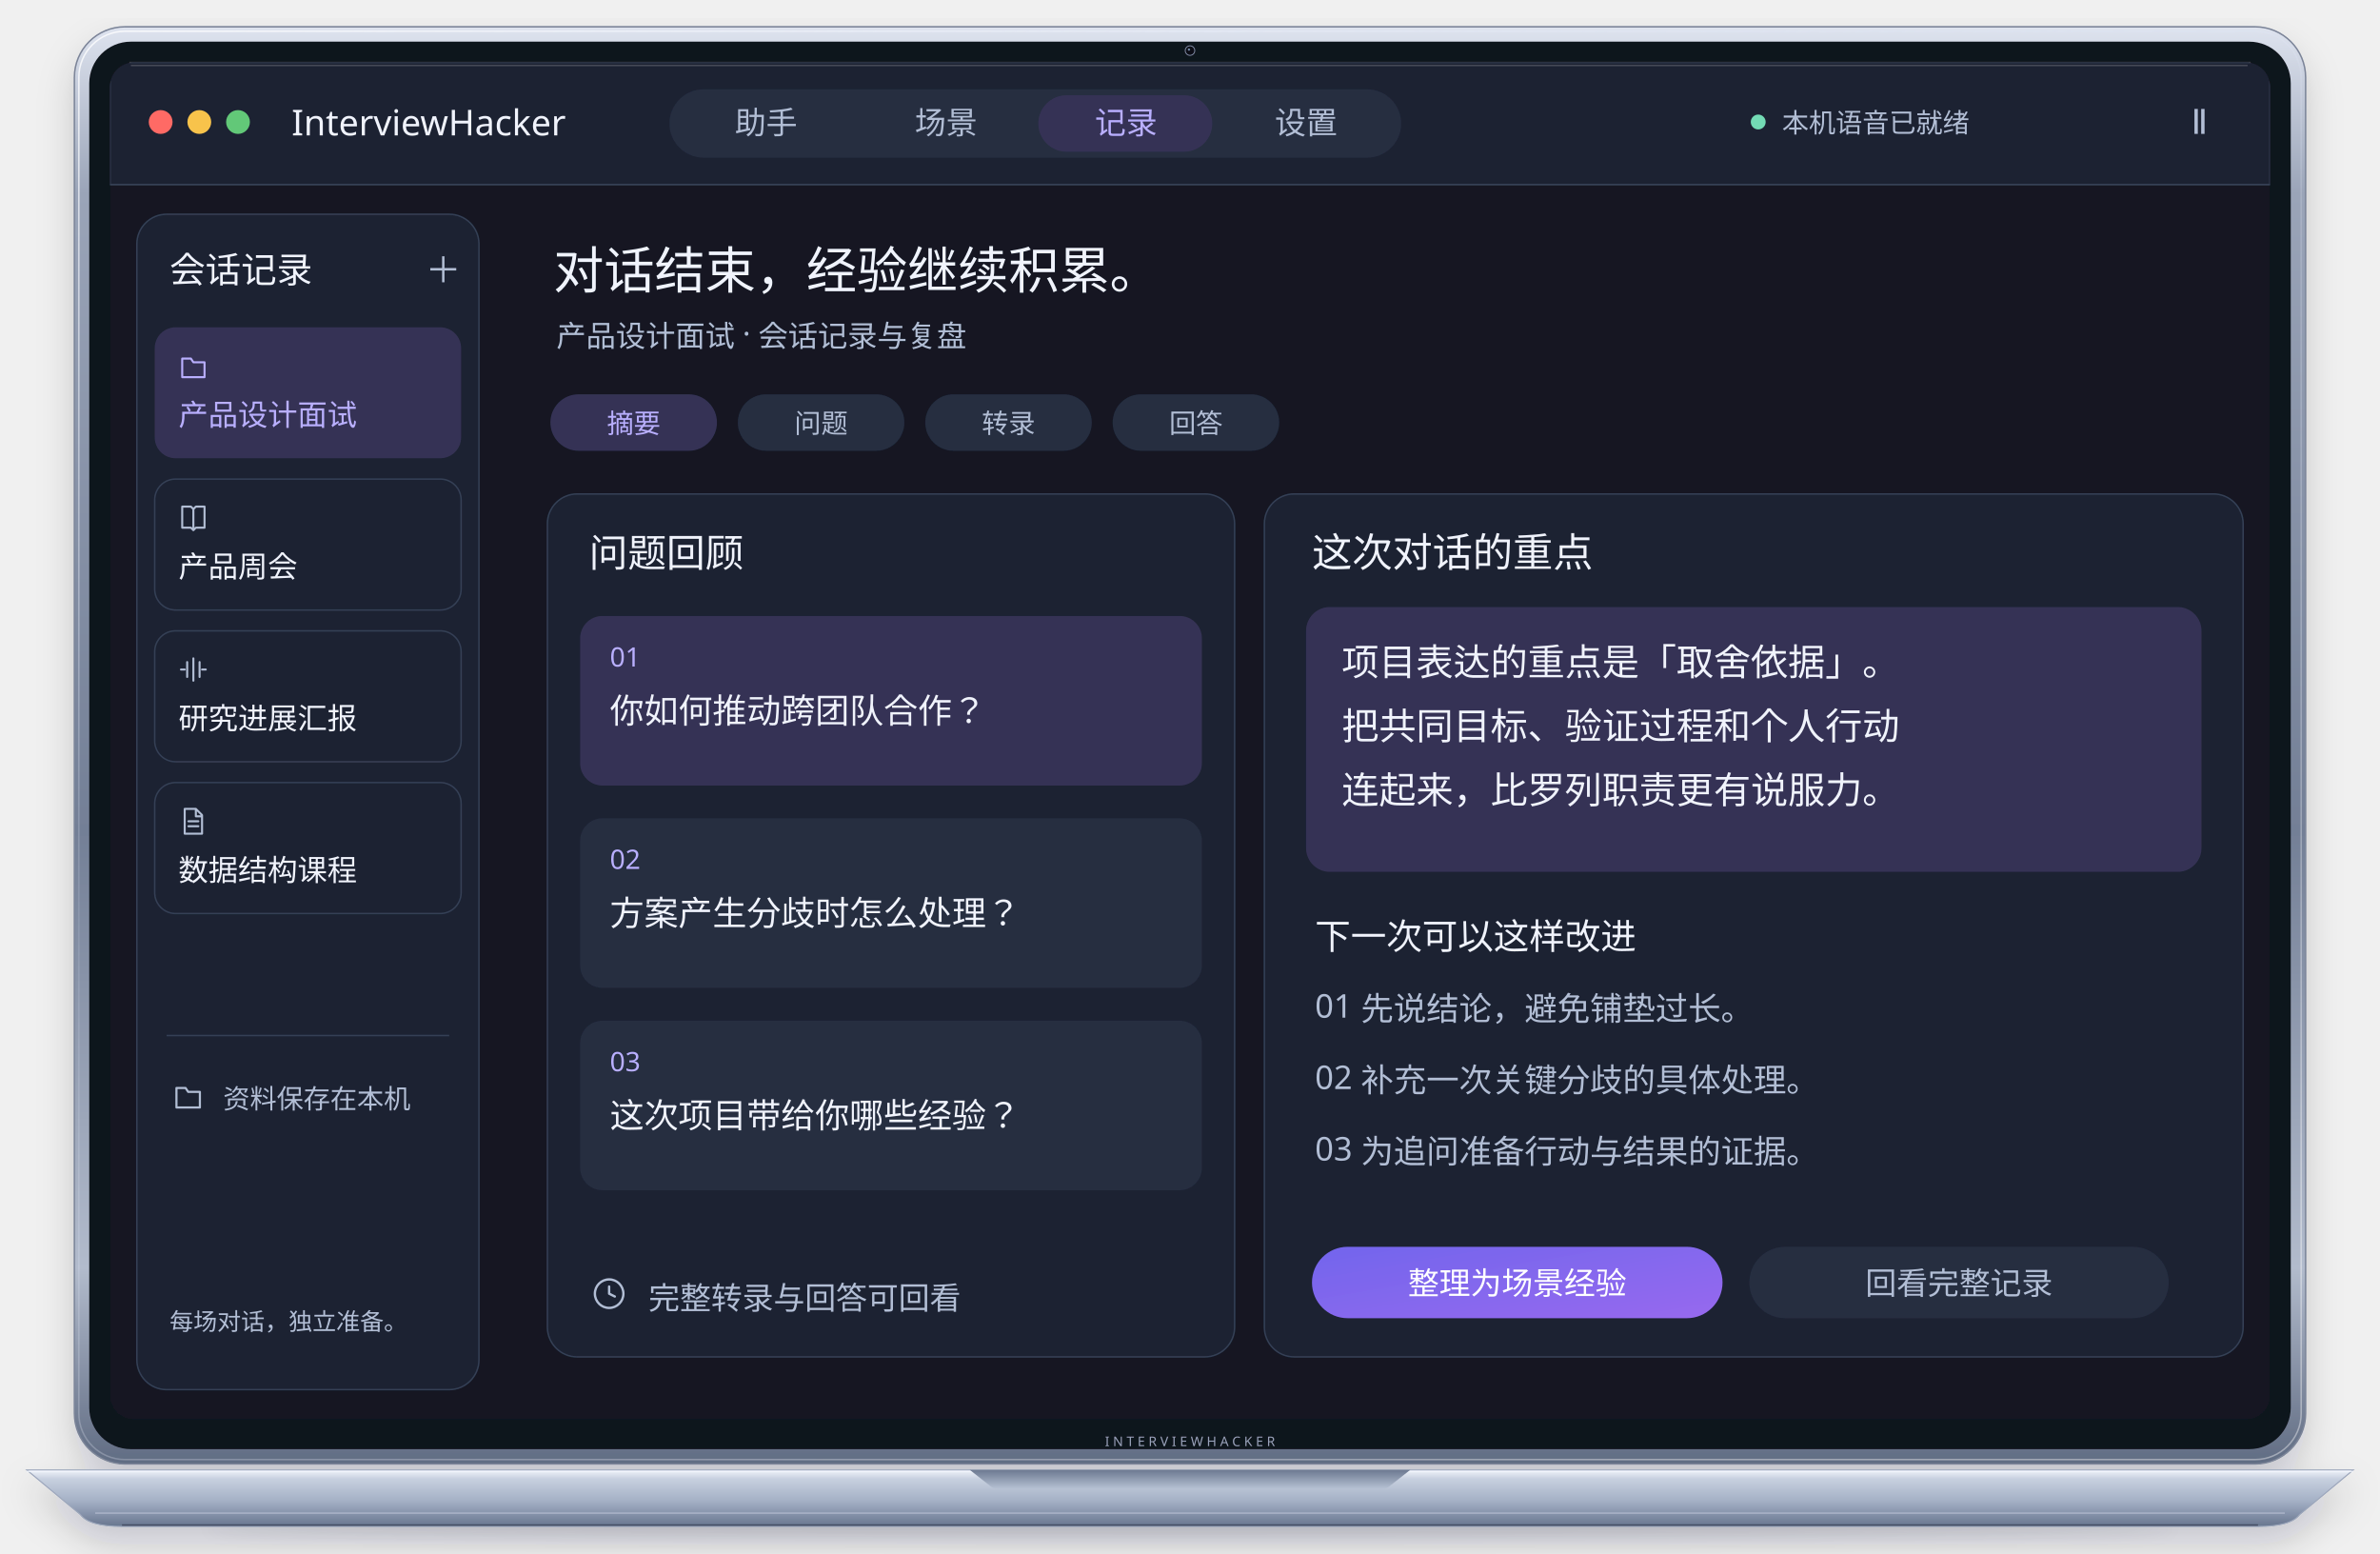
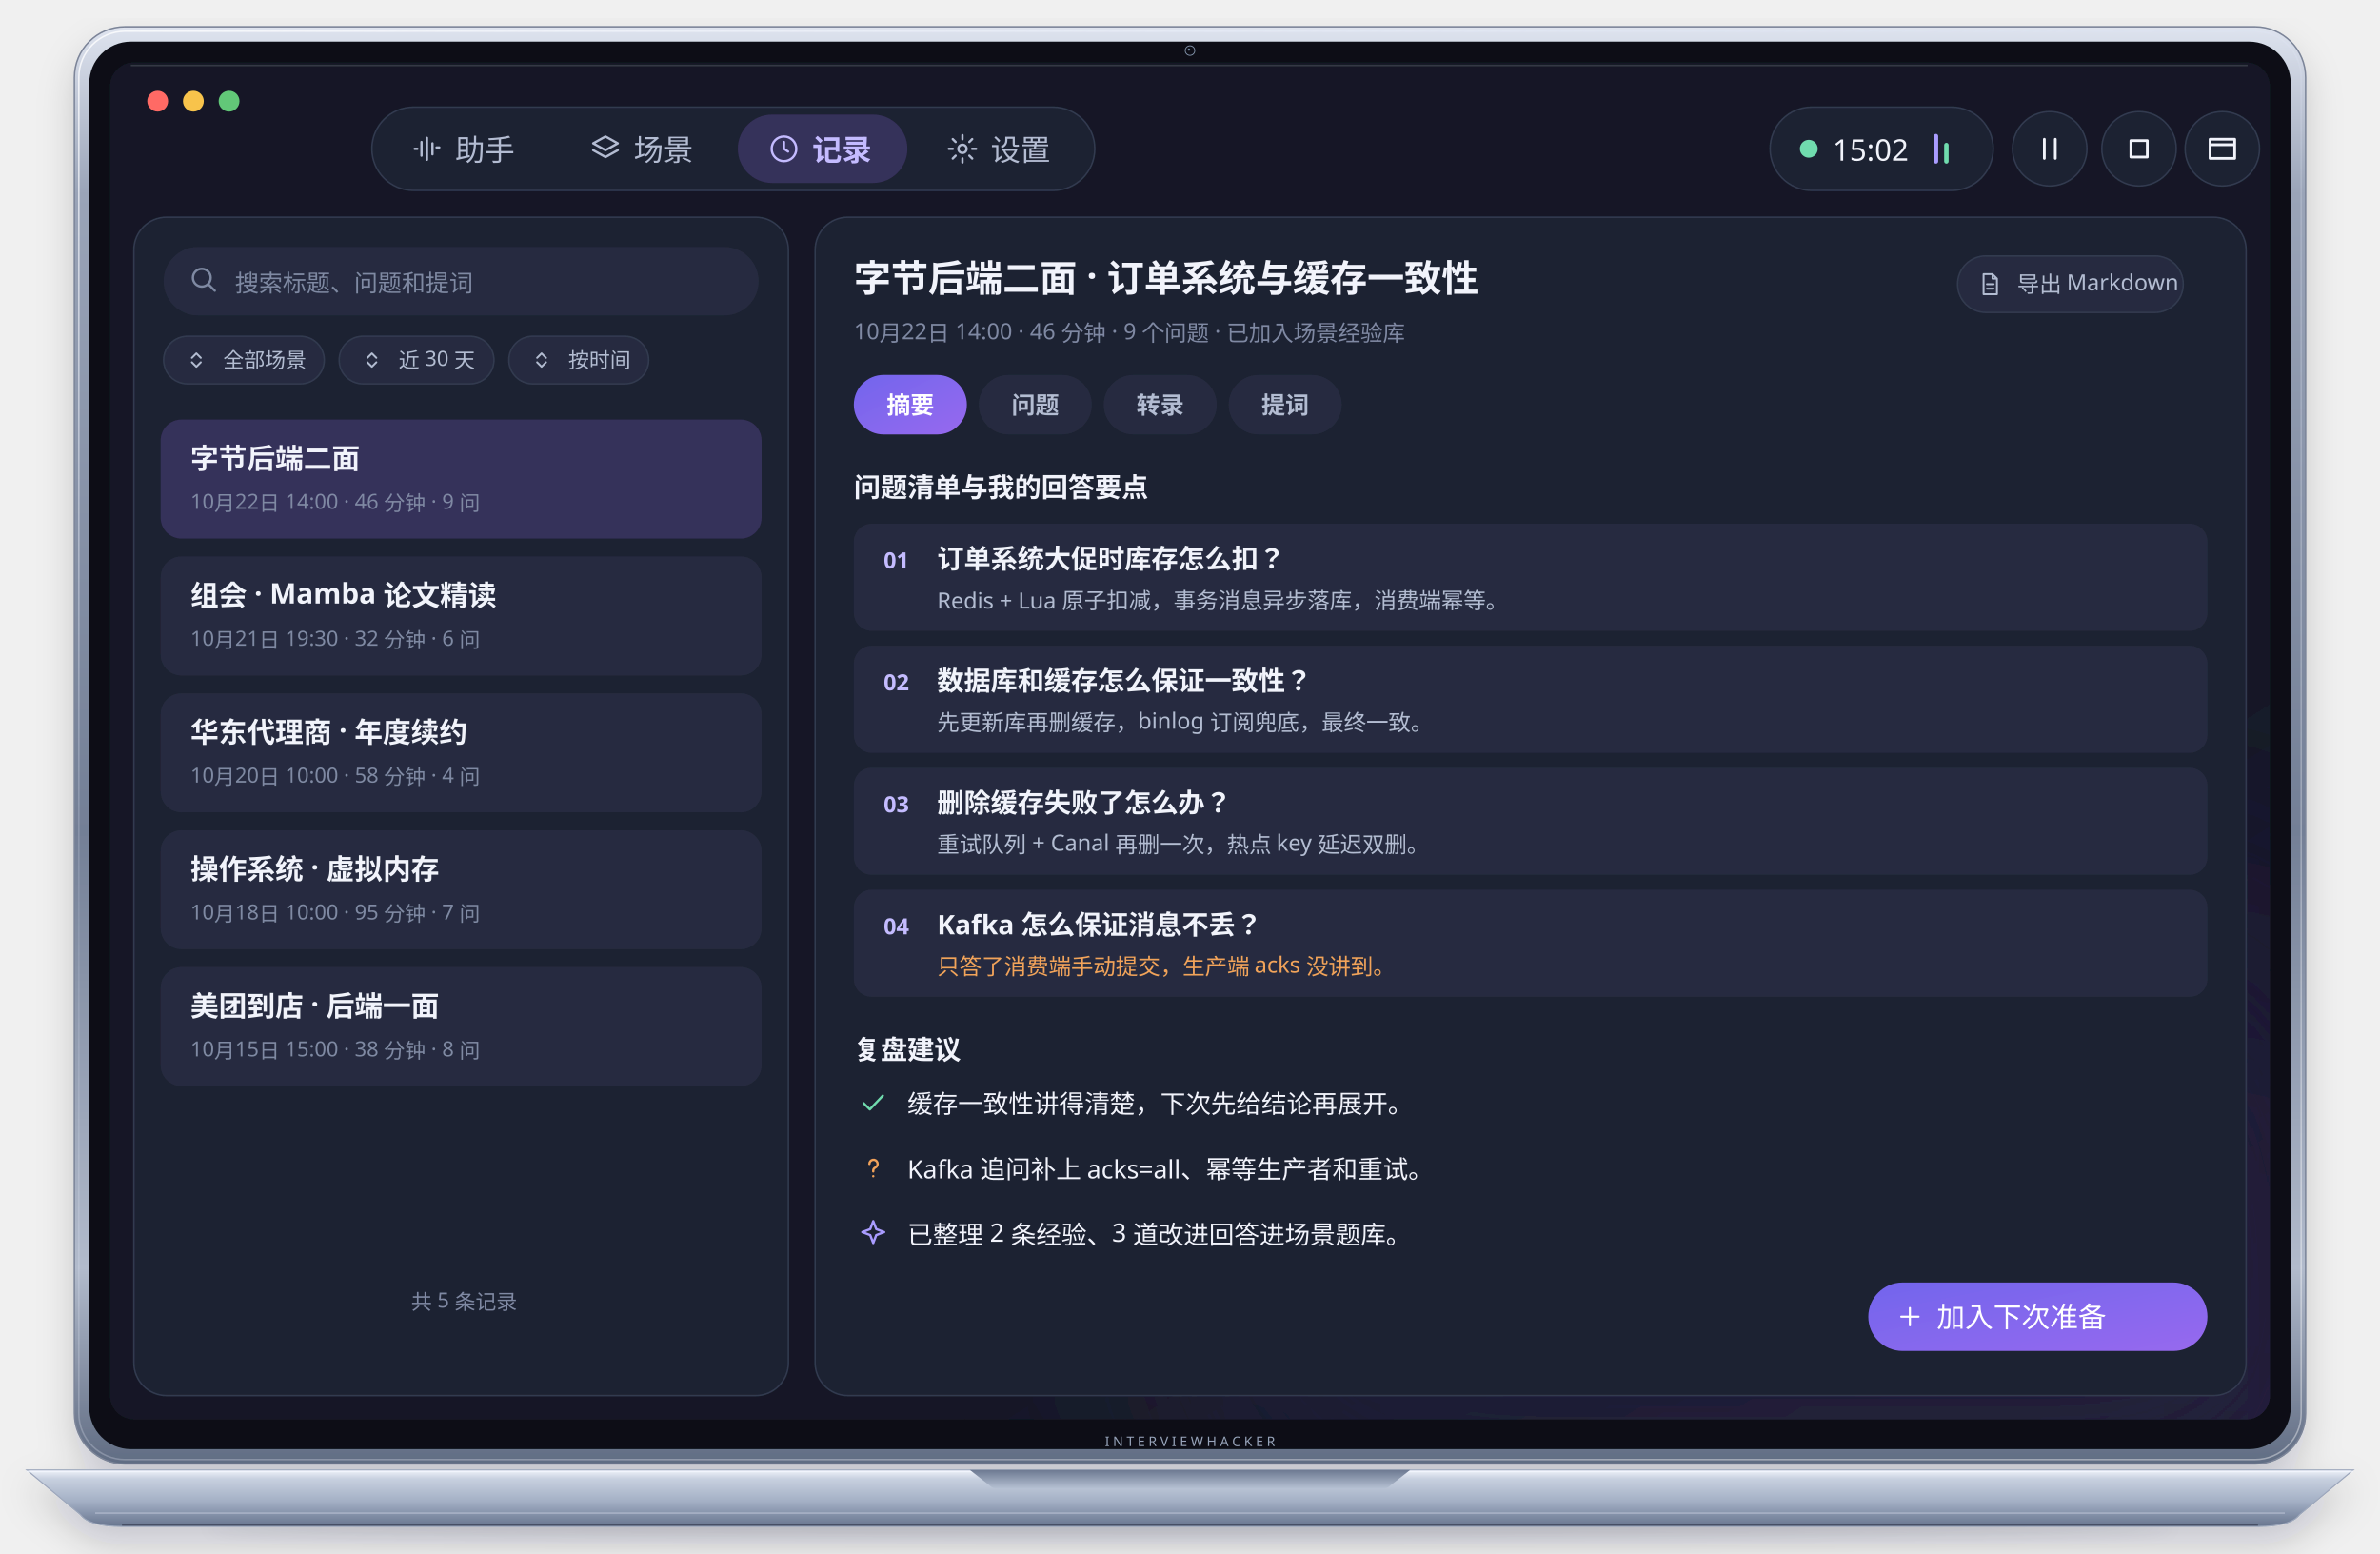
<svg xmlns="http://www.w3.org/2000/svg" width="1600" height="1044" viewBox="0 0 1600 1044" fill="none">
  <defs>
    <linearGradient id="accent" x1="0" y1="0" x2="1" y2="1">
      <stop stop-color="#7265ed" />
      <stop offset="1" stop-color="#9769ee" />
+     </linearGradient>
+     <linearGradient id="canvas" x1="0" y1="0" x2="1" y2="1">
+       <stop stop-color="#151926" />
+       <stop offset=".7" stop-color="#151926" />
+       <stop offset="1" stop-color="#221d3a" />
+     </linearGradient>
+     <linearGradient id="room" x1="0" y1="0" x2="1" y2="1">
+       <stop stop-color="#3a4258" />
+       <stop offset="1" stop-color="#1f2434" />
    </linearGradient>
    <linearGradient id="metal" x1="0" y1="0" x2="0" y2="1">
      <stop stop-color="#e1e6f1" />
      <stop offset=".12" stop-color="#9aa4b8" />
      <stop offset=".56" stop-color="#737f96" />
      <stop offset=".86" stop-color="#b2bbcc" />
      <stop offset="1" stop-color="#5d6980" />
    </linearGradient>
    <linearGradient id="rim-light" x1="0" y1="0" x2=".7" y2="1">
      <stop stop-color="#fff" stop-opacity=".8" />
      <stop offset=".42" stop-color="#e0e8fb" stop-opacity=".14" />
      <stop offset="1" stop-color="#fff" stop-opacity=".4" />
    </linearGradient>
    <linearGradient id="base" x1="0" y1="0" x2="0" y2="1">
      <stop stop-color="#f0f3fa" />
      <stop offset=".16" stop-color="#c7d0df" />
      <stop offset=".55" stop-color="#a4b0c5" />
      <stop offset="1" stop-color="#67758f" />
    </linearGradient>
    <linearGradient id="notch" x1="0" y1="0" x2="0" y2="1">
      <stop stop-color="#6c7991" />
      <stop offset="1" stop-color="#b8c3d5" />
    </linearGradient>
    <clipPath id="display">
      <rect x="74" y="42" width="1452" height="912" rx="16" />
    </clipPath>
    <filter id="device-shadow" x="-8%" y="-6%" width="116%" height="126%">
      <feDropShadow dx="0" dy="12" stdDeviation="12" flood-color="#0d1426" flood-opacity=".17" />
    </filter>
    <filter id="contact-shadow" x="-10%" y="-100%" width="120%" height="300%">
      <feGaussianBlur stdDeviation="6" />
    </filter>
+     <filter id="soft-glow" x="-50%" y="-50%" width="200%" height="200%">
+       <feGaussianBlur stdDeviation="90" />
+     </filter>
    <filter id="card-shadow" x="-20%" y="-20%" width="140%" height="160%">
-       <feDropShadow dx="0" dy="15" stdDeviation="17" flood-color="#0d1426" flood-opacity=".16" />
+       <feDropShadow dx="0" dy="18" stdDeviation="20" flood-color="#05070d" flood-opacity=".45" />
    </filter>
    <filter id="phone-shadow" x="-20%" y="-10%" width="140%" height="130%">
      <feDropShadow dx="0" dy="12" stdDeviation="10" flood-color="#0d1426" flood-opacity=".18" />
    </filter>
  </defs>
  <g font-family="'HarmonyOS Sans SC','PingFang SC','Microsoft YaHei',sans-serif" text-rendering="geometricPrecision">
    <ellipse cx="800" cy="1026" rx="660" ry="6" fill="#101626" opacity=".16" filter="url(#contact-shadow)" />
    <g filter="url(#device-shadow)">
      <rect x="50" y="18" width="1500" height="966" rx="34" fill="url(#metal)" stroke="#7b8498" />
      <rect x="53" y="21" width="1494" height="960" rx="31" fill="none" stroke="url(#rim-light)" />
-       <rect x="60" y="28" width="1480" height="946" rx="28" fill="#10131b" stroke="none" />
-       <path d="M87 42H1513" stroke="#bfc8db" stroke-opacity=".25" />
+       <rect x="60" y="28" width="1480" height="946" rx="28" fill="#0c0f16" stroke="none" />
      <circle cx="800" cy="34" r="3.2" fill="#090d15" stroke="#8491aa" stroke-width=".6" />
      <circle cx="799.3" cy="33.3" r=".8" fill="#7186a5" />
      <g clip-path="url(#display)">
-         <rect x="74" y="42" width="1452" height="912" rx="16" fill="#121723" stroke="none" />
-         <rect x="74" y="42" width="1452" height="82" rx="0" fill="#1c2232" stroke="#343f55" />
-         <path d="M74 124H1526" stroke="#343f55" />
-         <circle cx="108" cy="82" r="8" fill="#ff6a65" />
-         <circle cx="134" cy="82" r="8" fill="#f8c34b" />
-         <circle cx="160" cy="82" r="8" fill="#62c878" />
-         <text x="196" y="91" font-size="24" font-weight="500" fill="#f0f3fc">InterviewHacker</text>
-         <rect x="450" y="60" width="492" height="46" rx="23" fill="#252d40" stroke="none" />
-         <text x="515" y="90" font-size="21" font-weight="500" fill="#b2bed5" text-anchor="middle">助手</text>
-         <text x="636" y="90" font-size="21" font-weight="500" fill="#b2bed5" text-anchor="middle">场景</text>
-         <rect x="698" y="64" width="117" height="38" rx="19" fill="#353254" stroke="none" />
-         <text x="757" y="90" font-size="21" font-weight="500" fill="#b9afff" text-anchor="middle">记录</text>
-         <text x="878" y="90" font-size="21" font-weight="500" fill="#b2bed5" text-anchor="middle">设置</text>
-         <circle cx="1182" cy="82" r="5" fill="#73dbb5" />
-         <text x="1198" y="89" font-size="18" font-weight="400" fill="#b2bed5">本机语音已就绪</text>
-         <text x="1473" y="90" font-size="23" font-weight="400" fill="#b2bed5">Ⅱ</text>
-         <rect x="92" y="144" width="230" height="790" rx="20" fill="#1c2232" stroke="#343f55" />
-         <text x="114" y="190" font-size="24" font-weight="500" fill="#f0f3fc">会话记录</text>
-         <text x="286" y="190" font-size="24" font-weight="400" fill="#b2bed5">＋</text>
-         <rect x="104" y="220" width="206" height="88" rx="14" fill="#353254" stroke="none" />
-         <g transform="translate(120 236) scale(0.8333333)" fill="none" stroke="#b9afff" stroke-width="1.65" stroke-linecap="round" stroke-linejoin="round">
-           <path d="M3 6h7l2 3h9v12H3z" />
-         </g>
-         <text x="120" y="286" font-size="20" font-weight="500" fill="#b9afff">产品设计面试</text>
-         <rect x="104" y="322" width="206" height="88" rx="14" fill="#1c2232" stroke="#343f55" />
-         <g transform="translate(120 338) scale(0.8333333)" fill="none" stroke="#b2bed5" stroke-width="1.65" stroke-linecap="round" stroke-linejoin="round">
-           <path d="M3 3h7l2 2 2-2h7v17h-7l-2 2-2-2H3zM12 5v17" />
-         </g>
-         <text x="120" y="388" font-size="20" font-weight="400" fill="#f0f3fc">产品周会</text>
-         <rect x="104" y="424" width="206" height="88" rx="14" fill="#1c2232" stroke="#343f55" />
-         <g transform="translate(120 440) scale(0.8333333)" fill="none" stroke="#b2bed5" stroke-width="1.65" stroke-linecap="round" stroke-linejoin="round">
-           <path d="M2 12h3m2-6v12m5-15v18m5-15v12m2-6h3" />
-         </g>
-         <text x="120" y="490" font-size="20" font-weight="400" fill="#f0f3fc">研究进展汇报</text>
-         <rect x="104" y="526" width="206" height="88" rx="14" fill="#1c2232" stroke="#343f55" />
-         <g transform="translate(120 542) scale(0.8333333)" fill="none" stroke="#b2bed5" stroke-width="1.65" stroke-linecap="round" stroke-linejoin="round">
-           <path d="M5 2h9l5 5v15H5zM14 2v6h5M8 12h8M8 16h8" />
-         </g>
-         <text x="120" y="592" font-size="20" font-weight="400" fill="#f0f3fc">数据结构课程</text>
-         <path d="M112 696H302" stroke="#343f55" />
-         <g transform="translate(116 726) scale(0.875)" fill="none" stroke="#b2bed5" stroke-width="1.65" stroke-linecap="round" stroke-linejoin="round">
-           <path d="M3 6h7l2 3h9v12H3z" />
-         </g>
-         <text x="150" y="745" font-size="18" font-weight="400" fill="#b2bed5">资料保存在本机</text>
-         <text x="114" y="894" font-size="16" font-weight="400" fill="#b2bed5">每场对话，独立准备。</text>
-         <text x="372" y="194" font-size="34" font-weight="500" fill="#f0f3fc">对话结束，经验继续积累。</text>
-         <text x="374" y="233" font-size="20" font-weight="400" fill="#b2bed5">产品设计面试 · 会话记录与复盘</text>
-         <rect x="370" y="265" width="112" height="38" rx="19" fill="#353254" stroke="none" />
-         <text x="426" y="291" font-size="18" font-weight="500" fill="#b9afff" text-anchor="middle">摘要</text>
-         <rect x="496" y="265" width="112" height="38" rx="19" fill="#252d40" stroke="none" />
-         <text x="552" y="291" font-size="18" font-weight="500" fill="#b2bed5" text-anchor="middle">问题</text>
-         <rect x="622" y="265" width="112" height="38" rx="19" fill="#252d40" stroke="none" />
-         <text x="678" y="291" font-size="18" font-weight="500" fill="#b2bed5" text-anchor="middle">转录</text>
-         <rect x="748" y="265" width="112" height="38" rx="19" fill="#252d40" stroke="none" />
-         <text x="804" y="291" font-size="18" font-weight="500" fill="#b2bed5" text-anchor="middle">回答</text>
-         <rect x="368" y="332" width="462" height="580" rx="20" fill="#1c2232" stroke="#343f55" />
-         <rect x="850" y="332" width="658" height="580" rx="20" fill="#1c2232" stroke="#343f55" />
-         <text x="396" y="381" font-size="26" font-weight="500" fill="#f0f3fc">问题回顾</text>
-         <rect x="390" y="414" width="418" height="114" rx="15" fill="#353254" stroke="none" />
-         <text x="410" y="448" font-size="18" font-weight="500" fill="#b9afff">01</text>
-         <text x="410" y="486" font-size="23" font-weight="400" fill="#f0f3fc">你如何推动跨团队合作？</text>
-         <rect x="390" y="550" width="418" height="114" rx="15" fill="#252d40" stroke="none" />
-         <text x="410" y="584" font-size="18" font-weight="500" fill="#b9afff">02</text>
-         <text x="410" y="622" font-size="23" font-weight="400" fill="#f0f3fc">方案产生分歧时怎么处理？</text>
-         <rect x="390" y="686" width="418" height="114" rx="15" fill="#252d40" stroke="none" />
-         <text x="410" y="720" font-size="18" font-weight="500" fill="#b9afff">03</text>
-         <text x="410" y="758" font-size="23" font-weight="400" fill="#f0f3fc">这次项目带给你哪些经验？</text>
-         <g transform="translate(398 858) scale(0.9583333)" fill="none" stroke="#b2bed5" stroke-width="1.65" stroke-linecap="round" stroke-linejoin="round">
-           <path d="M12 7v5l4 2M22 12a10 10 0 1 1-20 0 10 10 0 0 1 20 0" />
-         </g>
-         <text x="436" y="880" font-size="21" font-weight="400" fill="#b2bed5">完整转录与回答可回看</text>
-         <text x="882" y="381" font-size="27" font-weight="500" fill="#f0f3fc">这次对话的重点</text>
-         <rect x="878" y="408" width="602" height="178" rx="16" fill="#353254" stroke="none" />
-         <text x="902" y="454" font-size="25" font-weight="400" fill="#f0f3fc">项目表达的重点是「取舍依据」。</text>
-         <text x="902" y="497" font-size="25" font-weight="400" fill="#f0f3fc">把共同目标、验证过程和个人行动</text>
-         <text x="902" y="540" font-size="25" font-weight="400" fill="#f0f3fc">连起来，比罗列职责更有说服力。</text>
-         <text x="884" y="638" font-size="24" font-weight="500" fill="#f0f3fc">下一次可以这样改进</text>
-         <text x="884" y="684" font-size="22" font-weight="400" fill="#b2bed5">01   先说结论，避免铺垫过长。</text>
-         <text x="884" y="732" font-size="22" font-weight="400" fill="#b2bed5">02   补充一次关键分歧的具体处理。</text>
-         <text x="884" y="780" font-size="22" font-weight="400" fill="#b2bed5">03   为追问准备行动与结果的证据。</text>
-         <rect x="882" y="838" width="276" height="48" rx="24" fill="url(#accent)" stroke="none" />
-         <text x="1020" y="870" font-size="21" font-weight="500" fill="#fff" text-anchor="middle">整理为场景经验</text>
-         <rect x="1176" y="838" width="282" height="48" rx="24" fill="#252d40" stroke="none" />
-         <text x="1317" y="870" font-size="21" font-weight="500" fill="#b2bed5" text-anchor="middle">回看完整记录</text>
+         <rect x="74" y="42" width="1452" height="912" rx="16" fill="url(#canvas)" stroke="none" />
+         <ellipse cx="1300" cy="900" rx="520" ry="260" fill="#221d3a" opacity=".7" filter="url(#soft-glow)" />
+         <circle cx="106" cy="68" r="7" fill="#ff6a65" />
+         <circle cx="130" cy="68" r="7" fill="#f8c34b" />
+         <circle cx="154" cy="68" r="7" fill="#62c878" />
+         <rect x="250" y="72" width="486" height="56" rx="28" fill="#1d2232" stroke="#323a50" />
+         <g transform="translate(276 89) scale(0.92)" fill="none" stroke="#b3bcd2" stroke-width="1.7" stroke-linecap="round" stroke-linejoin="round">
+           <path d="M3 12h2m3-5v10m4-13v16m4-12v8m3-5h2" />
+         </g>
+         <text x="306" y="108" font-size="20" font-weight="500" fill="#b3bcd2">助手</text>
+         <g transform="translate(396 89) scale(0.92)" fill="none" stroke="#b3bcd2" stroke-width="1.7" stroke-linecap="round" stroke-linejoin="round">
+           <path d="m12 3 9 5-9 5-9-5zM3 13l9 5 9-5" />
+         </g>
+         <text x="426" y="108" font-size="20" font-weight="500" fill="#b3bcd2">场景</text>
+         <rect x="496" y="77" width="114" height="46" rx="23" fill="#35305a" stroke="none" />
+         <g transform="translate(516 89) scale(0.92)" fill="none" stroke="#c4bbff" stroke-width="1.7" stroke-linecap="round" stroke-linejoin="round">
+           <path d="M12 7v5l3 2M21 12a9 9 0 1 1-18 0 9 9 0 0 1 18 0" />
+         </g>
+         <text x="546" y="108" font-size="20" font-weight="600" fill="#c4bbff">记录</text>
+         <g transform="translate(636 89) scale(0.92)" fill="none" stroke="#b3bcd2" stroke-width="1.7" stroke-linecap="round" stroke-linejoin="round">
+           <path d="M12 9a3 3 0 1 0 0 6 3 3 0 0 0 0-6M12 2v3m0 14v3M2 12h3m14 0h3M4.9 4.9l2.1 2.1m10 10 2.1 2.1M4.9 19.1 7 17M17 7l2.1-2.1" />
+         </g>
+         <text x="666" y="108" font-size="20" font-weight="500" fill="#b3bcd2">设置</text>
+         <rect x="1190" y="72" width="150" height="56" rx="28" fill="#1d2232" stroke="#323a50" />
+         <circle cx="1216" cy="100" r="6" fill="#6fdcae" />
+         <text x="1232" y="108" font-size="20" font-weight="500" fill="#f1f3fb">15:02</text>
+         <rect x="1300" y="90" width="3" height="20" rx="1.5" fill="#a99cff" stroke="none" />
+         <rect x="1307" y="96" width="3" height="14" rx="1.5" fill="#6fdcae" stroke="none" />
+         <circle cx="1378" cy="100" r="25" fill="#1d2232" stroke="#323a50" />
+         <g transform="translate(1367 89) scale(0.92)" fill="none" stroke="#f1f3fb" stroke-width="2" stroke-linecap="round" stroke-linejoin="round">
+           <path d="M8 5v14M16 5v14" />
+         </g>
+         <circle cx="1438" cy="100" r="25" fill="#1d2232" stroke="#323a50" />
+         <g transform="translate(1427 89) scale(0.92)" fill="none" stroke="#f1f3fb" stroke-width="2" stroke-linecap="round" stroke-linejoin="round">
+           <path d="M6 6h12v12H6z" />
+         </g>
+         <circle cx="1494" cy="100" r="25" fill="#1d2232" stroke="#323a50" />
+         <g transform="translate(1483 89) scale(0.92)" fill="none" stroke="#f1f3fb" stroke-width="2" stroke-linecap="round" stroke-linejoin="round">
+           <path d="M3 5h18v14H3zM3 9h18" />
+         </g>
+         <rect x="90" y="146" width="440" height="792" rx="22" fill="#1d2232" stroke="#323a50" />
+         <rect x="110" y="166" width="400" height="46" rx="23" fill="#262c3f" stroke="none" />
+         <g transform="translate(126 177) scale(0.92)" fill="none" stroke="#7f89a3" stroke-width="1.7" stroke-linecap="round" stroke-linejoin="round">
+           <path d="M10.5 4a6.5 6.5 0 1 0 0 13 6.5 6.5 0 0 0 0-13M15.5 15.5 20 20" />
+         </g>
+         <text x="158" y="196" font-size="16" font-weight="400" fill="#7f89a3">搜索标题、问题和提词</text>
+         <rect x="110" y="226" width="108" height="32" rx="16" fill="#262c3f" stroke="#323a50" />
+         <g transform="translate(123 233) scale(0.75)" fill="none" stroke="#b3bcd2" stroke-width="1.7" stroke-linecap="round" stroke-linejoin="round">
+           <path d="m8 10 4-4 4 4M8 14l4 4 4-4" />
+         </g>
+         <text x="150" y="247.04" font-size="14" font-weight="500" fill="#b3bcd2">全部场景</text>
+         <rect x="228" y="226" width="104.08" height="32" rx="16" fill="#262c3f" stroke="#323a50" />
+         <g transform="translate(241 233) scale(0.75)" fill="none" stroke="#b3bcd2" stroke-width="1.7" stroke-linecap="round" stroke-linejoin="round">
+           <path d="m8 10 4-4 4 4M8 14l4 4 4-4" />
+         </g>
+         <text x="268" y="247.04" font-size="14" font-weight="500" fill="#b3bcd2">近 30 天</text>
+         <rect x="342.08" y="226" width="94" height="32" rx="16" fill="#262c3f" stroke="#323a50" />
+         <g transform="translate(355.08 233) scale(0.75)" fill="none" stroke="#b3bcd2" stroke-width="1.7" stroke-linecap="round" stroke-linejoin="round">
+           <path d="m8 10 4-4 4 4M8 14l4 4 4-4" />
+         </g>
+         <text x="382.08" y="247.04" font-size="14" font-weight="500" fill="#b3bcd2">按时间</text>
+         <rect x="108" y="282" width="404" height="80" rx="14" fill="#35305a" stroke="none" />
+         <text x="128" y="315" font-size="19" font-weight="600" fill="#f1f3fb">字节后端二面</text>
+         <text x="128" y="342" font-size="14" font-weight="400" fill="#7f89a3">10月22日 14:00 · 46 分钟 · 9 问</text>
+         <rect x="108" y="374" width="404" height="80" rx="14" fill="#262c3f" stroke="none" />
+         <text x="128" y="407" font-size="19" font-weight="600" fill="#f1f3fb">组会 · Mamba 论文精读</text>
+         <text x="128" y="434" font-size="14" font-weight="400" fill="#7f89a3">10月21日 19:30 · 32 分钟 · 6 问</text>
+         <rect x="108" y="466" width="404" height="80" rx="14" fill="#262c3f" stroke="none" />
+         <text x="128" y="499" font-size="19" font-weight="600" fill="#f1f3fb">华东代理商 · 年度续约</text>
+         <text x="128" y="526" font-size="14" font-weight="400" fill="#7f89a3">10月20日 10:00 · 58 分钟 · 4 问</text>
+         <rect x="108" y="558" width="404" height="80" rx="14" fill="#262c3f" stroke="none" />
+         <text x="128" y="591" font-size="19" font-weight="600" fill="#f1f3fb">操作系统 · 虚拟内存</text>
+         <text x="128" y="618" font-size="14" font-weight="400" fill="#7f89a3">10月18日 10:00 · 95 分钟 · 7 问</text>
+         <rect x="108" y="650" width="404" height="80" rx="14" fill="#262c3f" stroke="none" />
+         <text x="128" y="683" font-size="19" font-weight="600" fill="#f1f3fb">美团到店 · 后端一面</text>
+         <text x="128" y="710" font-size="14" font-weight="400" fill="#7f89a3">10月15日 15:00 · 38 分钟 · 8 问</text>
+         <text x="312" y="880" font-size="14" font-weight="400" fill="#7f89a3" text-anchor="middle">共 5 条记录</text>
+         <rect x="548" y="146" width="962" height="792" rx="22" fill="#1d2232" stroke="#323a50" />
+         <text x="574" y="196" font-size="25" font-weight="600" fill="#f1f3fb">字节后端二面 · 订单系统与缓存一致性</text>
+         <text x="574" y="228" font-size="15" font-weight="400" fill="#7f89a3">10月22日 14:00 · 46 分钟 · 9 个问题 · 已加入场景经验库</text>
+         <rect x="1316" y="172" width="151.75" height="38" rx="19" fill="#262c3f" stroke="#323a50" />
+         <g transform="translate(1329 182) scale(0.75)" fill="none" stroke="#b3bcd2" stroke-width="1.7" stroke-linecap="round" stroke-linejoin="round">
+           <path d="M6 3h8l4 4v14H6zM14 3v4h4M9 12h6M9 16h6" />
+         </g>
+         <text x="1356" y="196.4" font-size="15" font-weight="500" fill="#b3bcd2">导出 Markdown</text>
+         <rect x="574" y="252" width="76" height="40" rx="20" fill="url(#accent)" stroke="none" />
+         <text x="612" y="278" font-size="16" font-weight="600" fill="#fff" text-anchor="middle">摘要</text>
+         <rect x="658" y="252" width="76" height="40" rx="20" fill="#262c3f" stroke="none" />
+         <text x="696" y="278" font-size="16" font-weight="600" fill="#b3bcd2" text-anchor="middle">问题</text>
+         <rect x="742" y="252" width="76" height="40" rx="20" fill="#262c3f" stroke="none" />
+         <text x="780" y="278" font-size="16" font-weight="600" fill="#b3bcd2" text-anchor="middle">转录</text>
+         <rect x="826" y="252" width="76" height="40" rx="20" fill="#262c3f" stroke="none" />
+         <text x="864" y="278" font-size="16" font-weight="600" fill="#b3bcd2" text-anchor="middle">提词</text>
+         <text x="574" y="334" font-size="18" font-weight="600" fill="#f1f3fb">问题清单与我的回答要点</text>
+         <rect x="574" y="352" width="910" height="72" rx="12" fill="#262c3f" stroke="none" />
+         <text x="594" y="382" font-size="15" font-weight="600" fill="#c4bbff">01</text>
+         <text x="630" y="382" font-size="18" font-weight="600" fill="#f1f3fb">订单系统大促时库存怎么扣？</text>
+         <text x="630" y="409" font-size="15" font-weight="400" fill="#b3bcd2">Redis + Lua 原子扣减，事务消息异步落库，消费端幂等。</text>
+         <rect x="574" y="434" width="910" height="72" rx="12" fill="#262c3f" stroke="none" />
+         <text x="594" y="464" font-size="15" font-weight="600" fill="#c4bbff">02</text>
+         <text x="630" y="464" font-size="18" font-weight="600" fill="#f1f3fb">数据库和缓存怎么保证一致性？</text>
+         <text x="630" y="491" font-size="15" font-weight="400" fill="#b3bcd2">先更新库再删缓存，binlog 订阅兜底，最终一致。</text>
+         <rect x="574" y="516" width="910" height="72" rx="12" fill="#262c3f" stroke="none" />
+         <text x="594" y="546" font-size="15" font-weight="600" fill="#c4bbff">03</text>
+         <text x="630" y="546" font-size="18" font-weight="600" fill="#f1f3fb">删除缓存失败了怎么办？</text>
+         <text x="630" y="573" font-size="15" font-weight="400" fill="#b3bcd2">重试队列 + Canal 再删一次，热点 key 延迟双删。</text>
+         <rect x="574" y="598" width="910" height="72" rx="12" fill="#262c3f" stroke="none" />
+         <text x="594" y="628" font-size="15" font-weight="600" fill="#c4bbff">04</text>
+         <text x="630" y="628" font-size="18" font-weight="600" fill="#f1f3fb">Kafka 怎么保证消息不丢？</text>
+         <text x="630" y="655" font-size="15" font-weight="400" fill="#f2a35a">只答了消费端手动提交，生产端 acks 没讲到。</text>
+         <text x="574" y="712" font-size="18" font-weight="600" fill="#f1f3fb">复盘建议</text>
+         <g transform="translate(576 730) scale(0.92)" fill="none" stroke="#6fdcae" stroke-width="1.7" stroke-linecap="round" stroke-linejoin="round">
+           <path d="m5 12.5 4.5 4.5L19 7" />
+         </g>
+         <text x="610" y="748" font-size="17" font-weight="400" fill="#f1f3fb">缓存一致性讲得清楚，下次先给结论再展开。</text>
+         <g transform="translate(576 774) scale(0.92)" fill="none" stroke="#f2a35a" stroke-width="1.7" stroke-linecap="round" stroke-linejoin="round">
+           <path d="M9.2 9a3 3 0 1 1 4.3 2.7c-.9.4-1.5 1.2-1.5 2.2v.6M12 18h.01" />
+         </g>
+         <text x="610" y="792" font-size="17" font-weight="400" fill="#f1f3fb">Kafka 追问补上 acks=all、幂等生产者和重试。</text>
+         <g transform="translate(576 818) scale(0.92)" fill="none" stroke="#a99cff" stroke-width="1.7" stroke-linecap="round" stroke-linejoin="round">
+           <path d="m12 3 2.2 5.8L20 11l-5.8 2.2L12 19l-2.2-5.8L4 11l5.8-2.2z" />
+         </g>
+         <text x="610" y="836" font-size="17" font-weight="400" fill="#f1f3fb">已整理 2 条经验、3 道改进回答进场景题库。</text>
+         <rect x="1256" y="862" width="228" height="46" rx="23" fill="url(#accent)" stroke="none" />
+         <g transform="translate(1274 875) scale(0.83)" fill="none" stroke="#fff" stroke-width="1.7" stroke-linecap="round" stroke-linejoin="round">
+           <path d="M12 5v14M5 12h14" />
+         </g>
+         <text x="1302" y="892" font-size="19" font-weight="500" fill="#fff">加入下次准备</text>
      </g>
-       <path d="M88 44H1511" stroke="#fff" stroke-opacity=".18" />
+       <path d="M88 44H1511" stroke="#fff" stroke-opacity=".14" />
      <text x="800" y="972" font-size="9" font-weight="500" fill="#98a3ba" text-anchor="middle">I N T E R V I E W H A C K E R</text>
      <path d="M18 988H1582L1546 1018Q1540 1026 1518 1026H82Q60 1026 54 1018Z" fill="url(#base)" stroke="#9ca6bb" stroke-width=".8" />
      <path d="M18 989H1582" stroke="#f4f6fd" stroke-opacity=".8" />
      <path d="M652 988H948L934 999Q932 1001 926 1001H674Q668 1001 666 999Z" fill="url(#notch)" />
      <path d="M64 1017H1536" stroke="#f0f3fc" stroke-opacity=".34" />
      <path d="M82 1025H1518" stroke="#3a4356" stroke-opacity=".74" />
    </g>
  </g>
</svg>
